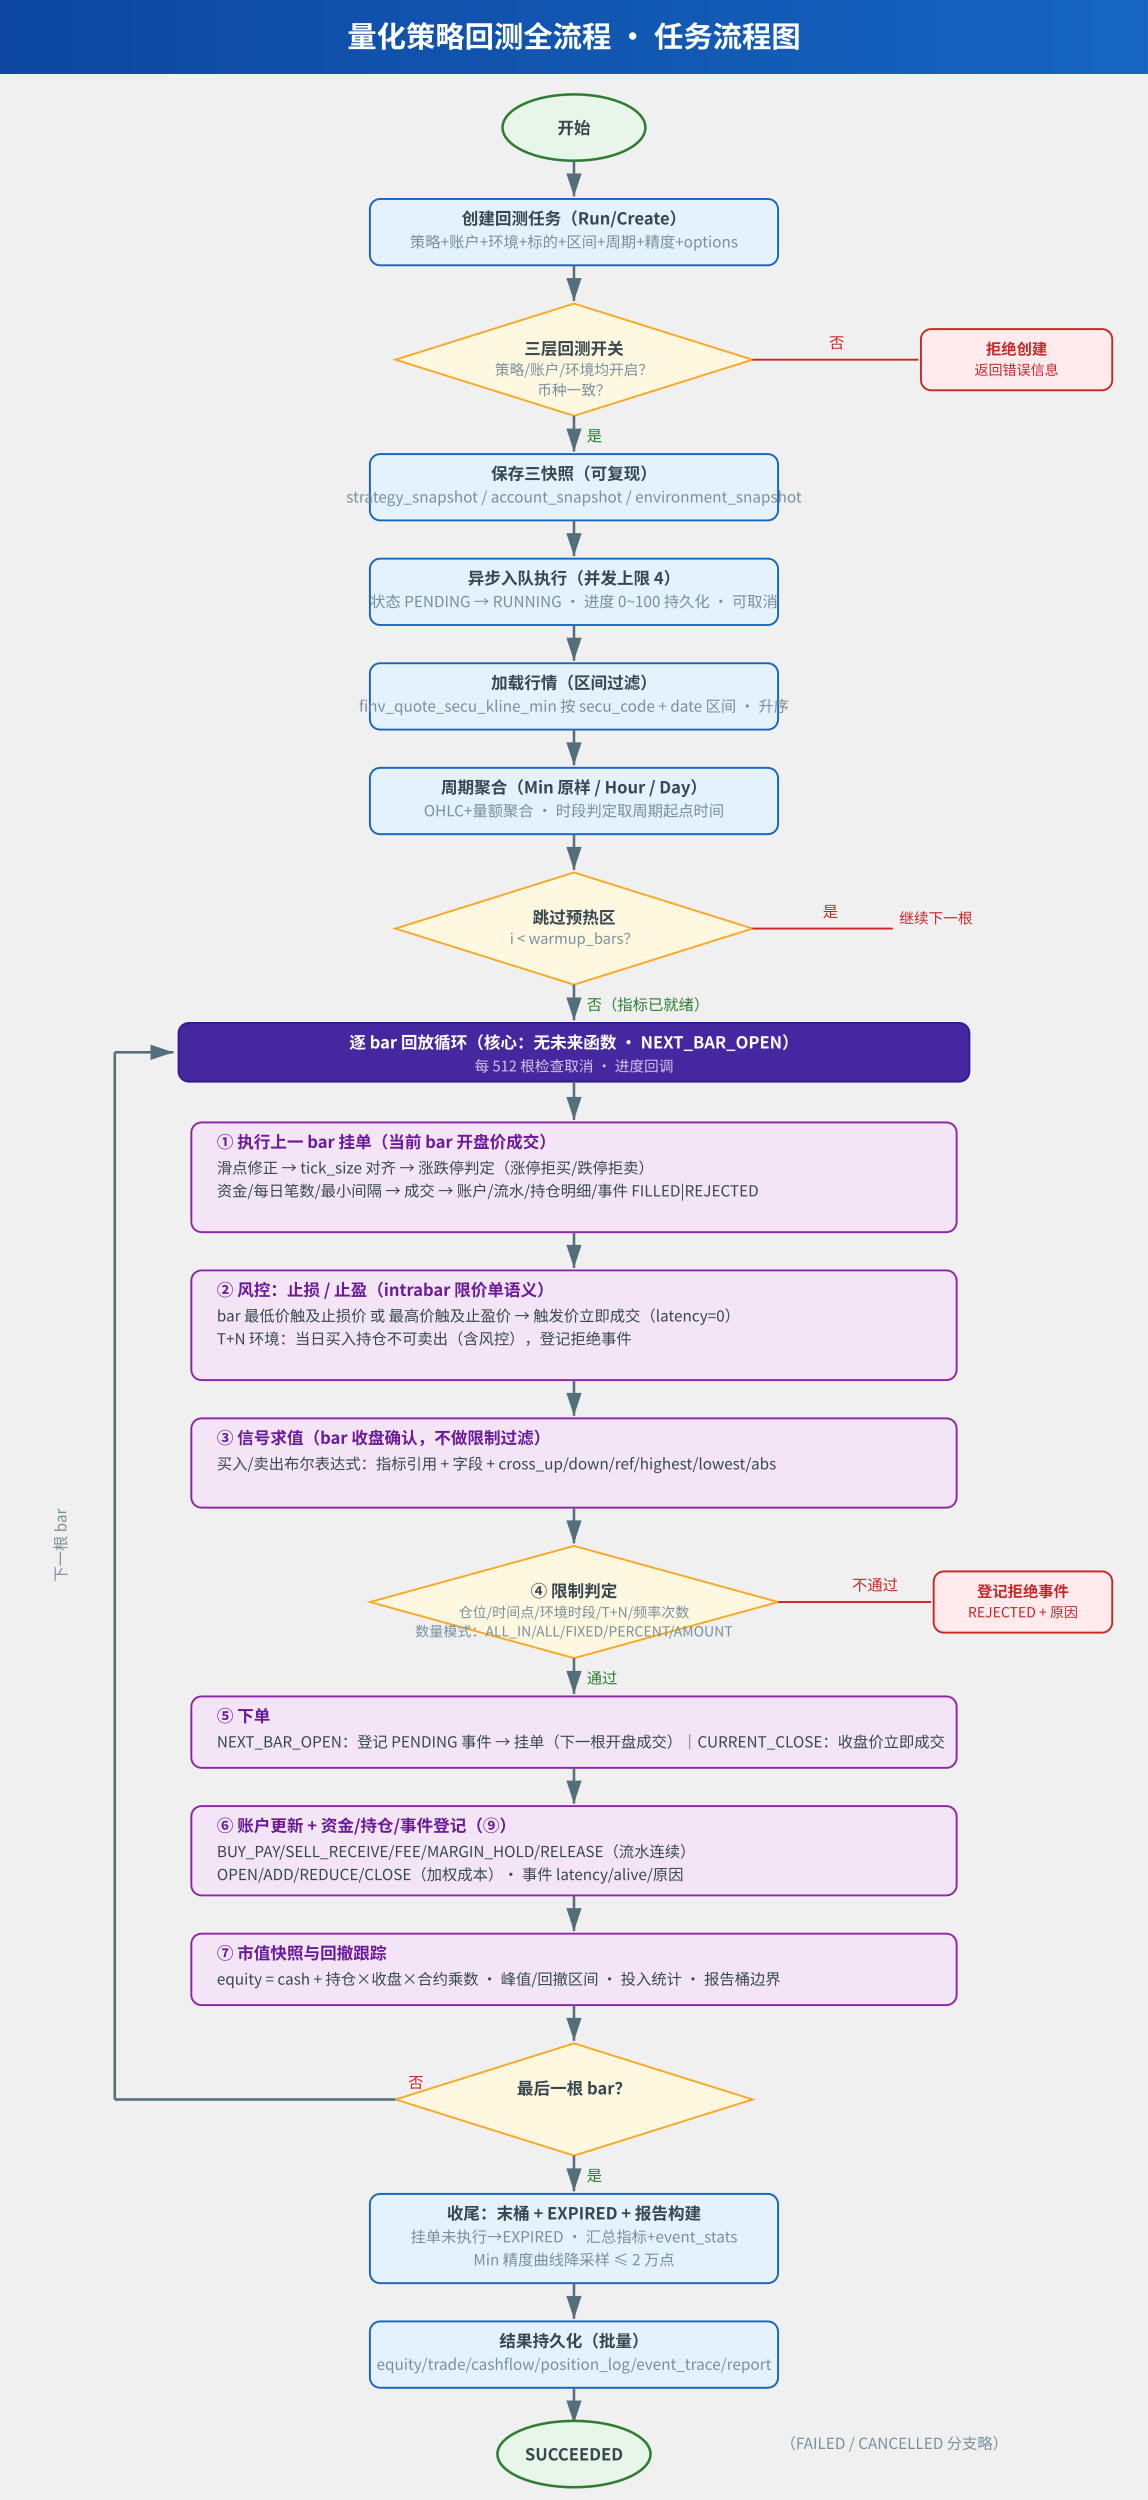
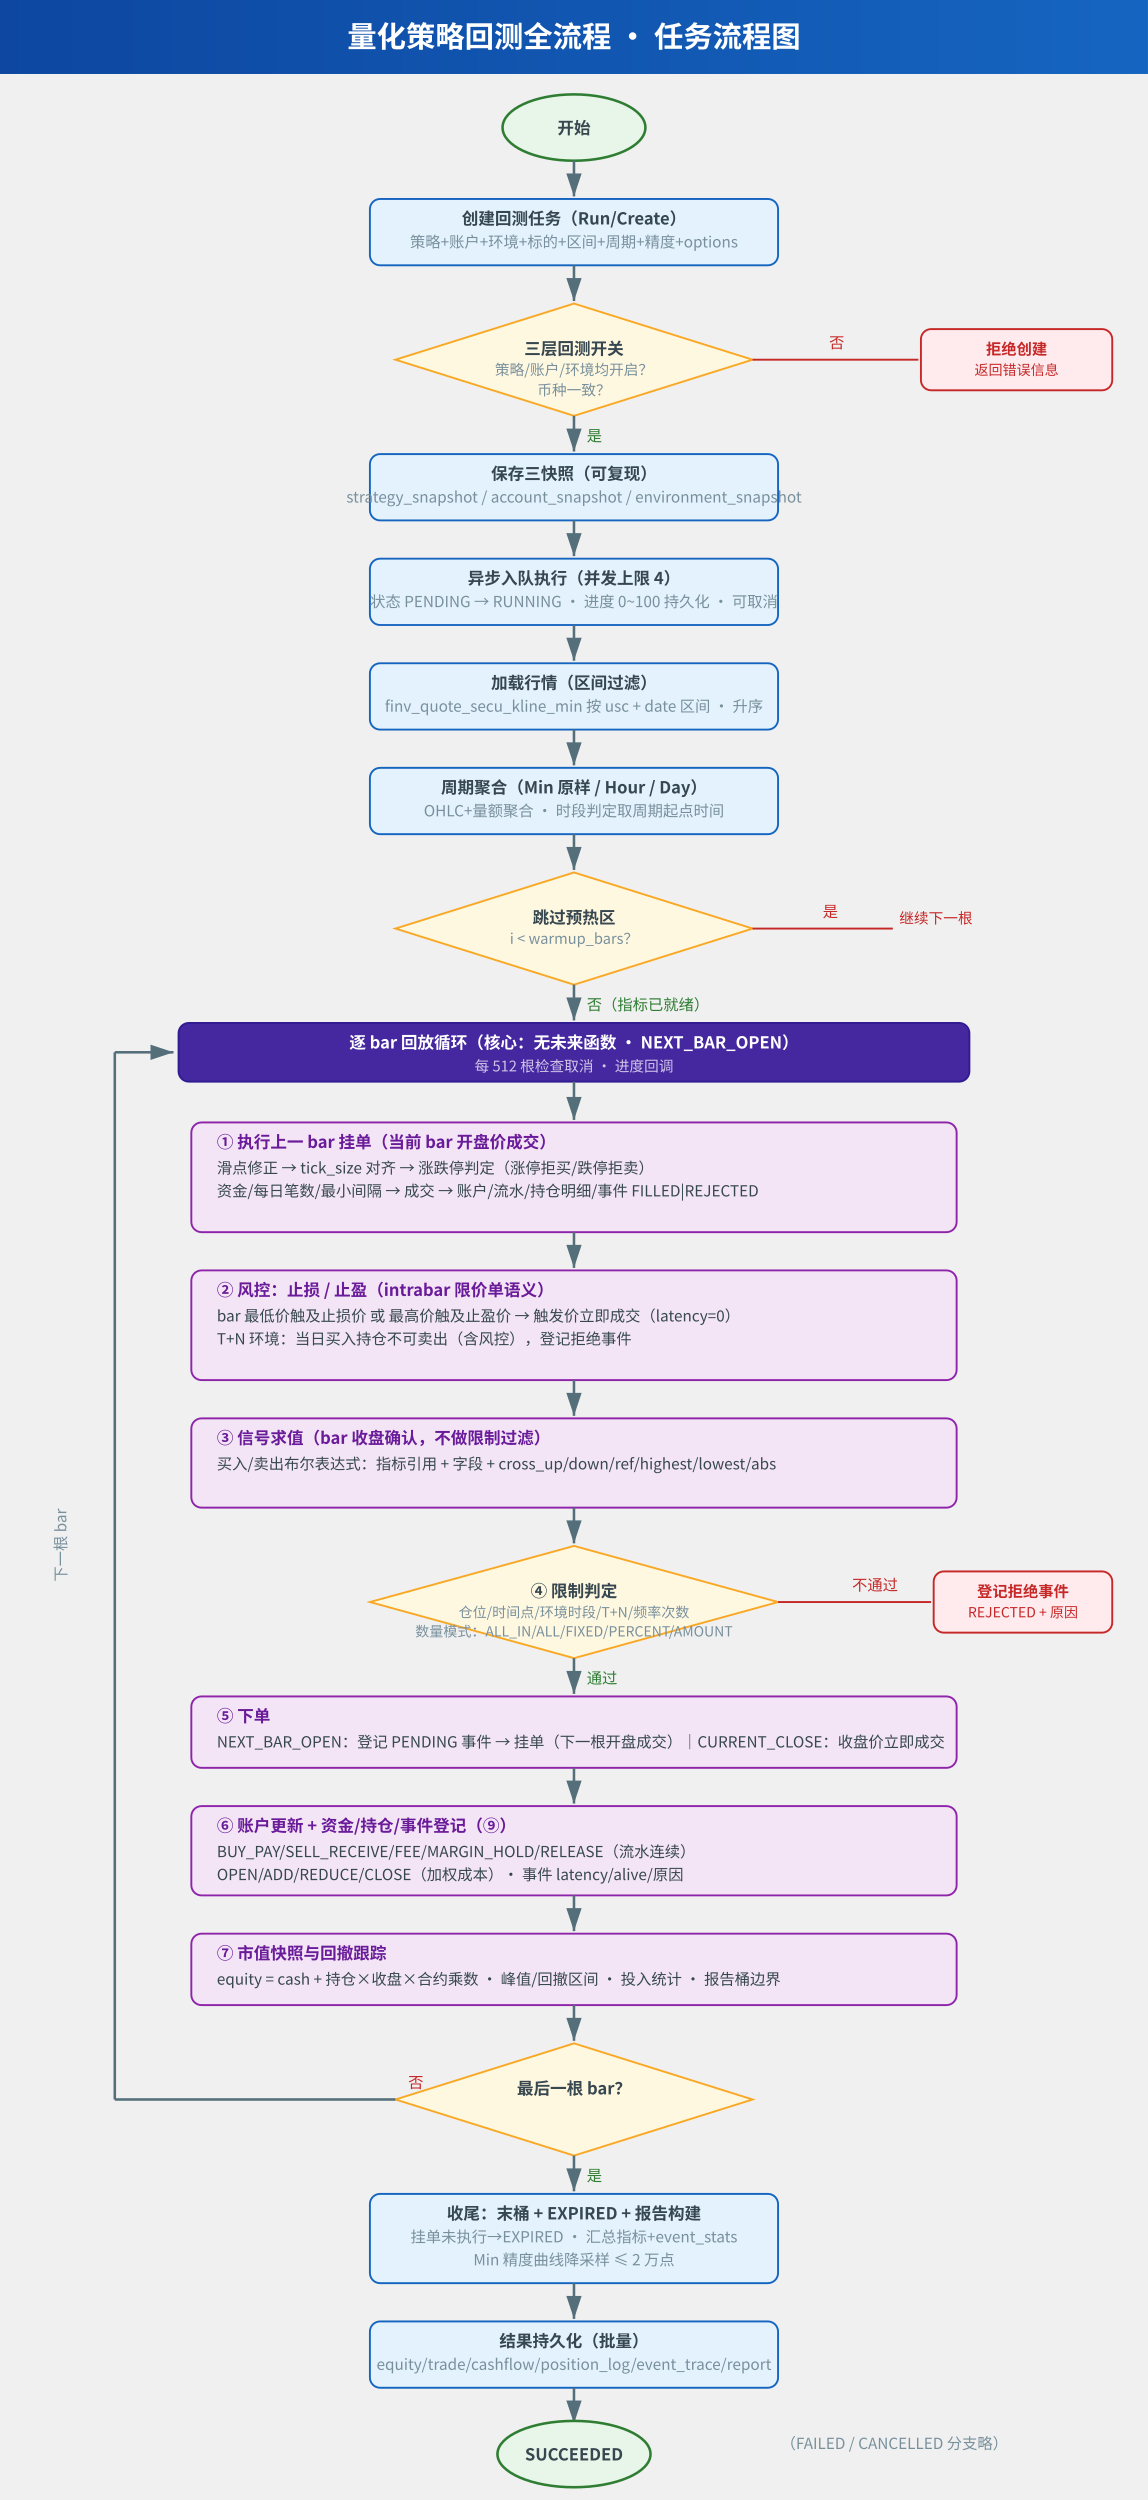
<svg xmlns="http://www.w3.org/2000/svg" width="900" height="1960" viewBox="0 0 900 1960" font-family="'Microsoft YaHei','PingFang SC','Noto Sans CJK SC',sans-serif">
  <defs>
    <marker id="arrow" markerWidth="10" markerHeight="10" refX="9" refY="3" orient="auto" markerUnits="strokeWidth">
      <path d="M0,0 L9,3 L0,6 Z" fill="#546e7a" />
    </marker>
    <linearGradient id="hdr" x1="0" y1="0" x2="1" y2="0">
      <stop offset="0%" stop-color="#0d47a1" />
      <stop offset="100%" stop-color="#1565c0" />
    </linearGradient>
  </defs>
  <rect x="0" y="0" width="900" height="58" fill="url(#hdr)" />
  <text x="450" y="37" text-anchor="middle" fill="#fff" font-size="23" font-weight="bold">量化策略回测全流程 · 任务流程图</text>
  <g font-size="13" fill="#37474f">
    <ellipse cx="450" cy="100" rx="56" ry="26" fill="#e8f5e9" stroke="#2e7d32" stroke-width="2" />
    <text x="450" y="105" text-anchor="middle" font-weight="bold">开始</text>
    <line x1="450" y1="126" x2="450" y2="154" stroke="#546e7a" stroke-width="2" marker-end="url(#arrow)" />
    <rect x="290" y="156" width="320" height="52" rx="8" fill="#e3f2fd" stroke="#1565c0" stroke-width="1.5" />
    <text x="450" y="176" text-anchor="middle" font-weight="bold">创建回测任务（Run/Create）</text>
    <text x="450" y="194" text-anchor="middle" fill="#78909c" font-size="12">策略+账户+环境+标的+区间+周期+精度+options</text>
    <line x1="450" y1="208" x2="450" y2="236" stroke="#546e7a" stroke-width="2" marker-end="url(#arrow)" />
    <polygon points="450,238 590,282 450,326 310,282" fill="#fff8e1" stroke="#f9a825" stroke-width="1.5" />
    <text x="450" y="278" text-anchor="middle" font-weight="bold">三层回测开关</text>
    <text x="450" y="294" text-anchor="middle" fill="#78909c" font-size="11.5">策略/账户/环境均开启？</text>
    <text x="450" y="310" text-anchor="middle" fill="#78909c" font-size="11.5">币种一致？</text>
    <line x1="590" y1="282" x2="720" y2="282" stroke="#c62828" stroke-width="1.5" />
    <text x="650" y="273" fill="#c62828" font-size="12">否</text>
    <rect x="722" y="258" width="150" height="48" rx="8" fill="#ffebee" stroke="#c62828" stroke-width="1.5" />
    <text x="797" y="278" text-anchor="middle" fill="#c62828" font-size="12" font-weight="bold">拒绝创建</text>
    <text x="797" y="294" text-anchor="middle" fill="#c62828" font-size="11">返回错误信息</text>
    <line x1="450" y1="326" x2="450" y2="354" stroke="#546e7a" stroke-width="2" marker-end="url(#arrow)" />
    <text x="460" y="346" fill="#2e7d32" font-size="12">是</text>
    <rect x="290" y="356" width="320" height="52" rx="8" fill="#e3f2fd" stroke="#1565c0" stroke-width="1.5" />
    <text x="450" y="376" text-anchor="middle" font-weight="bold">保存三快照（可复现）</text>
    <text x="450" y="394" text-anchor="middle" fill="#78909c" font-size="12">strategy_snapshot / account_snapshot / environment_snapshot</text>
    <line x1="450" y1="408" x2="450" y2="436" stroke="#546e7a" stroke-width="2" marker-end="url(#arrow)" />
    <rect x="290" y="438" width="320" height="52" rx="8" fill="#e3f2fd" stroke="#1565c0" stroke-width="1.5" />
    <text x="450" y="458" text-anchor="middle" font-weight="bold">异步入队执行（并发上限 4）</text>
    <text x="450" y="476" text-anchor="middle" fill="#78909c" font-size="12">状态 PENDING → RUNNING · 进度 0~100 持久化 · 可取消</text>
    <line x1="450" y1="490" x2="450" y2="518" stroke="#546e7a" stroke-width="2" marker-end="url(#arrow)" />
    <rect x="290" y="520" width="320" height="52" rx="8" fill="#e3f2fd" stroke="#1565c0" stroke-width="1.5" />
    <text x="450" y="540" text-anchor="middle" font-weight="bold">加载行情（区间过滤）</text>
-     <text x="450" y="558" text-anchor="middle" fill="#78909c" font-size="12">finv_quote_secu_kline_min 按 secu_code + date 区间 · 升序</text>
+     <text x="450" y="558" text-anchor="middle" fill="#78909c" font-size="12">finv_quote_secu_kline_min 按 usc + date 区间 · 升序</text>
    <line x1="450" y1="572" x2="450" y2="600" stroke="#546e7a" stroke-width="2" marker-end="url(#arrow)" />
    <rect x="290" y="602" width="320" height="52" rx="8" fill="#e3f2fd" stroke="#1565c0" stroke-width="1.5" />
    <text x="450" y="622" text-anchor="middle" font-weight="bold">周期聚合（Min 原样 / Hour / Day）</text>
    <text x="450" y="640" text-anchor="middle" fill="#78909c" font-size="12">OHLC+量额聚合 · 时段判定取周期起点时间</text>
    <line x1="450" y1="654" x2="450" y2="682" stroke="#546e7a" stroke-width="2" marker-end="url(#arrow)" />
    <polygon points="450,684 590,728 450,772 310,728" fill="#fff8e1" stroke="#f9a825" stroke-width="1.5" />
    <text x="450" y="724" text-anchor="middle" font-weight="bold">跳过预热区</text>
    <text x="450" y="740" text-anchor="middle" fill="#78909c" font-size="11.5">i &lt; warmup_bars？</text>
    <line x1="450" y1="772" x2="450" y2="800" stroke="#546e7a" stroke-width="2" marker-end="url(#arrow)" />
    <text x="460" y="792" fill="#2e7d32" font-size="12">否（指标已就绪）</text>
    <line x1="590" y1="728" x2="700" y2="728" stroke="#c62828" stroke-width="1.5" />
    <text x="645" y="719" fill="#c62828" font-size="12">是</text>
    <text x="705" y="724" fill="#c62828" font-size="11.5">继续下一根</text>
    <rect x="140" y="802" width="620" height="46" rx="8" fill="#4527a0" stroke="#311b92" stroke-width="1.5" />
    <text x="450" y="822" text-anchor="middle" fill="#fff" font-weight="bold">逐 bar 回放循环（核心：无未来函数 · NEXT_BAR_OPEN）</text>
    <text x="450" y="840" text-anchor="middle" fill="#d1c4e9" font-size="11.5">每 512 根检查取消 · 进度回调</text>
    <line x1="450" y1="848" x2="450" y2="878" stroke="#546e7a" stroke-width="2" marker-end="url(#arrow)" />
    <rect x="150" y="880" width="600" height="86" rx="8" fill="#f3e5f5" stroke="#8e24aa" stroke-width="1.5" />
    <text x="170" y="900" fill="#6a1b9a" font-weight="bold">① 执行上一 bar 挂单（当前 bar 开盘价成交）</text>
    <text x="170" y="920" fill="#37474f" font-size="12">滑点修正 → tick_size 对齐 → 涨跌停判定（涨停拒买/跌停拒卖）</text>
    <text x="170" y="938" fill="#37474f" font-size="12">资金/每日笔数/最小间隔 → 成交 → 账户/流水/持仓明细/事件 FILLED|REJECTED</text>
    <line x1="450" y1="966" x2="450" y2="994" stroke="#546e7a" stroke-width="2" marker-end="url(#arrow)" />
    <rect x="150" y="996" width="600" height="86" rx="8" fill="#f3e5f5" stroke="#8e24aa" stroke-width="1.5" />
    <text x="170" y="1016" fill="#6a1b9a" font-weight="bold">② 风控：止损 / 止盈（intrabar 限价单语义）</text>
    <text x="170" y="1036" fill="#37474f" font-size="12">bar 最低价触及止损价 或 最高价触及止盈价 → 触发价立即成交（latency=0）</text>
    <text x="170" y="1054" fill="#37474f" font-size="12">T+N 环境：当日买入持仓不可卖出（含风控），登记拒绝事件</text>
    <line x1="450" y1="1082" x2="450" y2="1110" stroke="#546e7a" stroke-width="2" marker-end="url(#arrow)" />
    <rect x="150" y="1112" width="600" height="70" rx="8" fill="#f3e5f5" stroke="#8e24aa" stroke-width="1.5" />
    <text x="170" y="1132" fill="#6a1b9a" font-weight="bold">③ 信号求值（bar 收盘确认，不做限制过滤）</text>
    <text x="170" y="1152" fill="#37474f" font-size="12">买入/卖出布尔表达式：指标引用 + 字段 + cross_up/down/ref/highest/lowest/abs</text>
    <line x1="450" y1="1182" x2="450" y2="1210" stroke="#546e7a" stroke-width="2" marker-end="url(#arrow)" />
    <polygon points="450,1212 610,1256 450,1300 290,1256" fill="#fff8e1" stroke="#f9a825" stroke-width="1.5" />
    <text x="450" y="1252" text-anchor="middle" font-weight="bold">④ 限制判定</text>
    <text x="450" y="1268" text-anchor="middle" fill="#78909c" font-size="11">仓位/时间点/环境时段/T+N/频率次数</text>
    <text x="450" y="1283" text-anchor="middle" fill="#78909c" font-size="11">数量模式：ALL_IN/ALL/FIXED/PERCENT/AMOUNT</text>
    <line x1="610" y1="1256" x2="730" y2="1256" stroke="#c62828" stroke-width="1.5" />
    <text x="668" y="1247" fill="#c62828" font-size="12">不通过</text>
    <rect x="732" y="1232" width="140" height="48" rx="8" fill="#ffebee" stroke="#c62828" stroke-width="1.5" />
    <text x="802" y="1252" text-anchor="middle" fill="#c62828" font-size="12" font-weight="bold">登记拒绝事件</text>
    <text x="802" y="1268" text-anchor="middle" fill="#c62828" font-size="11">REJECTED + 原因</text>
    <line x1="450" y1="1300" x2="450" y2="1328" stroke="#546e7a" stroke-width="2" marker-end="url(#arrow)" />
    <text x="460" y="1320" fill="#2e7d32" font-size="12">通过</text>
    <rect x="150" y="1330" width="600" height="56" rx="8" fill="#f3e5f5" stroke="#8e24aa" stroke-width="1.5" />
    <text x="170" y="1350" fill="#6a1b9a" font-weight="bold">⑤ 下单</text>
    <text x="170" y="1370" fill="#37474f" font-size="12">NEXT_BAR_OPEN：登记 PENDING 事件 → 挂单（下一根开盘成交）｜CURRENT_CLOSE：收盘价立即成交</text>
    <line x1="450" y1="1386" x2="450" y2="1414" stroke="#546e7a" stroke-width="2" marker-end="url(#arrow)" />
    <rect x="150" y="1416" width="600" height="70" rx="8" fill="#f3e5f5" stroke="#8e24aa" stroke-width="1.5" />
    <text x="170" y="1436" fill="#6a1b9a" font-weight="bold">⑥ 账户更新 + 资金/持仓/事件登记（⑨）</text>
    <text x="170" y="1456" fill="#37474f" font-size="12">BUY_PAY/SELL_RECEIVE/FEE/MARGIN_HOLD/RELEASE（流水连续）</text>
    <text x="170" y="1474" fill="#37474f" font-size="12">OPEN/ADD/REDUCE/CLOSE（加权成本）· 事件 latency/alive/原因</text>
    <line x1="450" y1="1486" x2="450" y2="1514" stroke="#546e7a" stroke-width="2" marker-end="url(#arrow)" />
    <rect x="150" y="1516" width="600" height="56" rx="8" fill="#f3e5f5" stroke="#8e24aa" stroke-width="1.5" />
    <text x="170" y="1536" fill="#6a1b9a" font-weight="bold">⑦ 市值快照与回撤跟踪</text>
    <text x="170" y="1556" fill="#37474f" font-size="12">equity = cash + 持仓×收盘×合约乘数 · 峰值/回撤区间 · 投入统计 · 报告桶边界</text>
    <line x1="450" y1="1572" x2="450" y2="1600" stroke="#546e7a" stroke-width="2" marker-end="url(#arrow)" />
    <polygon points="450,1602 590,1646 450,1690 310,1646" fill="#fff8e1" stroke="#f9a825" stroke-width="1.5" />
    <text x="450" y="1642" text-anchor="middle" font-weight="bold">最后一根 bar？</text>
    <line x1="310" y1="1646" x2="90" y2="1646" stroke="#546e7a" stroke-width="2" />
    <line x1="90" y1="1646" x2="90" y2="825" stroke="#546e7a" stroke-width="2" />
    <line x1="90" y1="825" x2="136" y2="825" stroke="#546e7a" stroke-width="2" marker-end="url(#arrow)" />
    <text x="52" y="1240" fill="#78909c" font-size="12" transform="rotate(-90 52 1240)">下一根 bar</text>
    <text x="320" y="1637" fill="#c62828" font-size="12">否</text>
    <line x1="450" y1="1690" x2="450" y2="1718" stroke="#546e7a" stroke-width="2" marker-end="url(#arrow)" />
    <text x="460" y="1710" fill="#2e7d32" font-size="12">是</text>
    <rect x="290" y="1720" width="320" height="70" rx="8" fill="#e3f2fd" stroke="#1565c0" stroke-width="1.5" />
    <text x="450" y="1740" text-anchor="middle" font-weight="bold">收尾：末桶 + EXPIRED + 报告构建</text>
    <text x="450" y="1758" text-anchor="middle" fill="#78909c" font-size="12">挂单未执行→EXPIRED · 汇总指标+event_stats</text>
    <text x="450" y="1776" text-anchor="middle" fill="#78909c" font-size="12">Min 精度曲线降采样 ≤ 2 万点</text>
    <line x1="450" y1="1790" x2="450" y2="1818" stroke="#546e7a" stroke-width="2" marker-end="url(#arrow)" />
    <rect x="290" y="1820" width="320" height="52" rx="8" fill="#e3f2fd" stroke="#1565c0" stroke-width="1.5" />
    <text x="450" y="1840" text-anchor="middle" font-weight="bold">结果持久化（批量）</text>
    <text x="450" y="1858" text-anchor="middle" fill="#78909c" font-size="12">equity/trade/cashflow/position_log/event_trace/report</text>
    <line x1="450" y1="1872" x2="450" y2="1900" stroke="#546e7a" stroke-width="2" marker-end="url(#arrow)" />
    <ellipse cx="450" cy="1924" rx="60" ry="26" fill="#e8f5e9" stroke="#2e7d32" stroke-width="2" />
    <text x="450" y="1929" text-anchor="middle" font-weight="bold">SUCCEEDED</text>
    <text x="612" y="1920" fill="#78909c" font-size="12">（FAILED / CANCELLED 分支略）</text>
  </g>
</svg>
